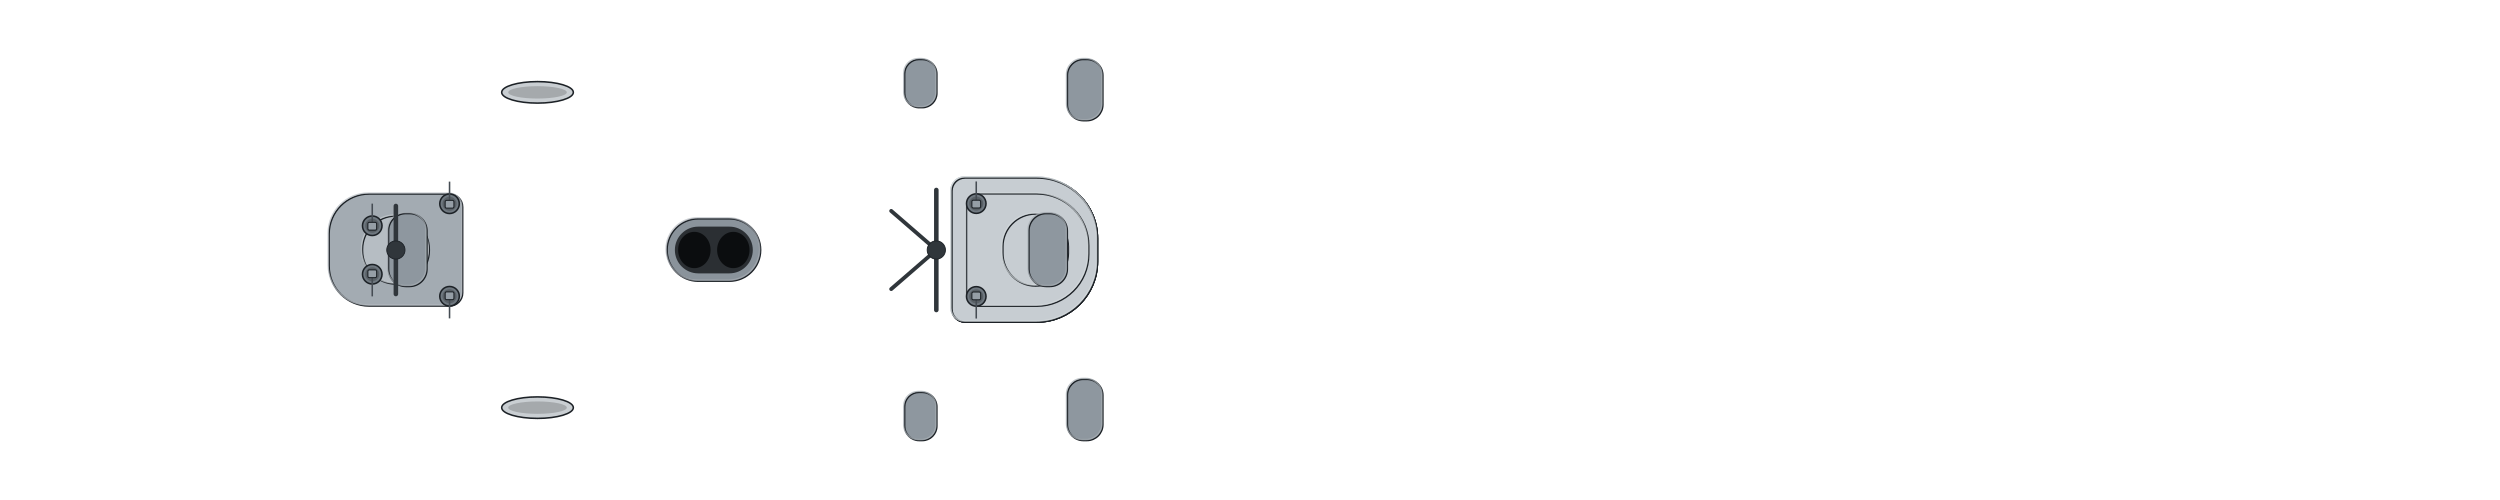
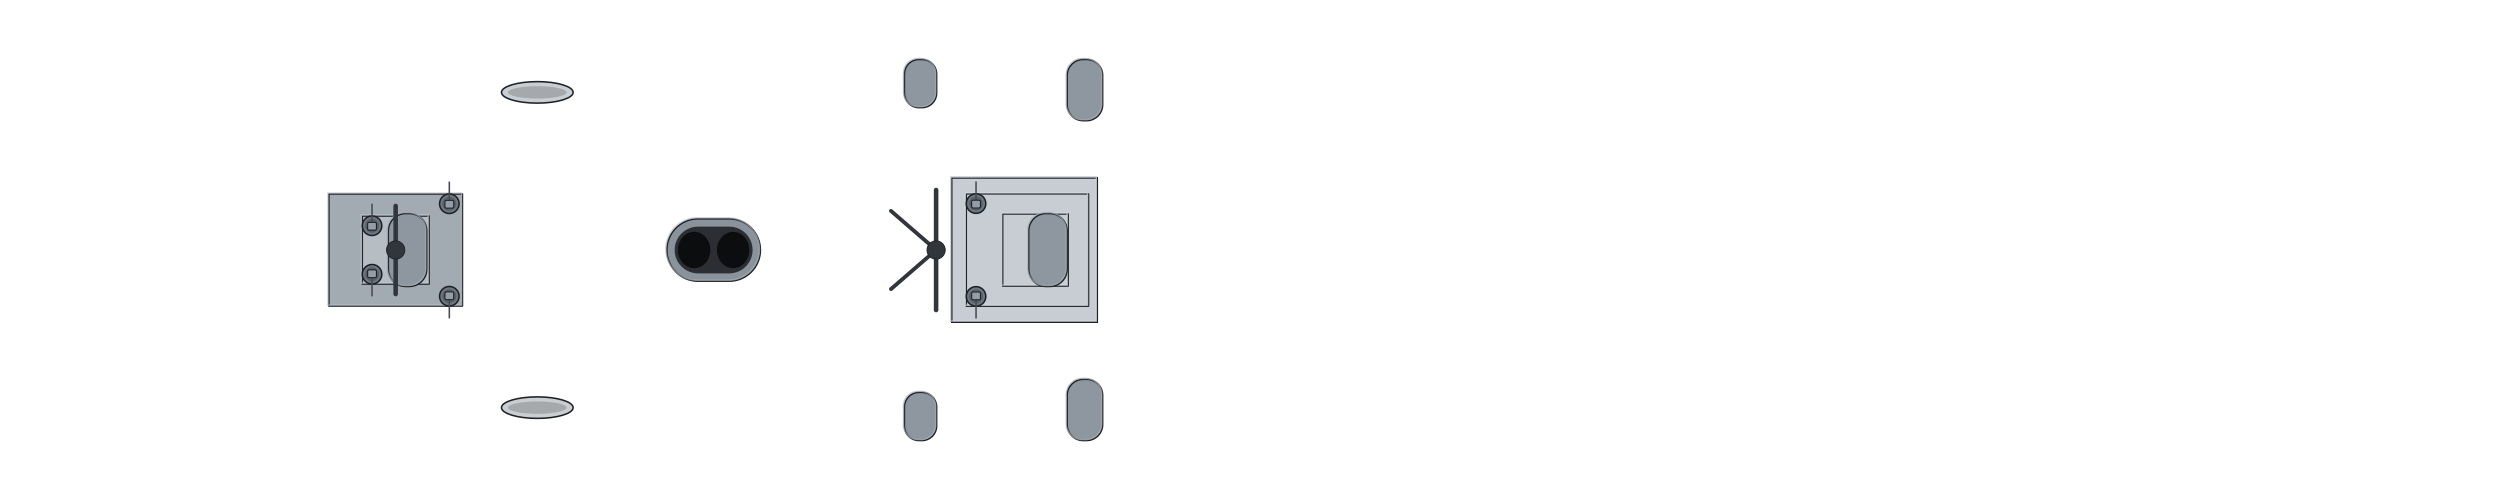
<svg xmlns="http://www.w3.org/2000/svg" width="1920" height="384" viewBox="-96 -19.2 192 38.4" shape-rendering="geometricPrecision">
  <defs>
    <clipPath id="hullclip">
      <path d="M-91.75,-1.536 L-91.743,-1.718 L-91.723,-1.899 L-91.69,-2.08 L-91.643,-2.261 L-91.583,-2.441 L-91.509,-2.622 L-91.422,-2.802 L-91.322,-2.983 L-91.208,-3.163 L-91.081,-3.342 L-90.941,-3.522 L-90.787,-3.701 L-90.62,-3.88 L-90.44,-4.058 L-90.247,-4.236 L-90.041,-4.414 L-89.821,-4.591 L-89.588,-4.767 L-89.343,-4.943 L-89.084,-5.119 L-88.812,-5.293 L-88.527,-5.468 L-88.23,-5.641 L-87.919,-5.814 L-87.596,-5.986 L-87.259,-6.158 L-86.91,-6.328 L-86.549,-6.498 L-86.175,-6.667 L-85.788,-6.835 L-85.388,-7.003 L-84.977,-7.169 L-84.552,-7.335 L-84.116,-7.499 L-83.667,-7.663 L-83.206,-7.825 L-82.732,-7.987 L-82.247,-8.147 L-81.75,-8.306 L-81.241,-8.465 L-80.719,-8.622 L-80.187,-8.777 L-79.642,-8.932 L-79.086,-9.085 L-78.518,-9.238 L-77.939,-9.388 L-77.348,-9.538 L-76.746,-9.686 L-76.133,-9.833 L-75.509,-9.978 L-74.874,-10.122 L-74.227,-10.265 L-73.57,-10.406 L-72.903,-10.545 L-72.224,-10.684 L-71.535,-10.82 L-70.836,-10.955 L-70.126,-11.088 L-69.406,-11.22 L-68.676,-11.35 L-67.936,-11.479 L-67.186,-11.605 L-66.426,-11.73 L-65.656,-11.854 L-64.877,-11.975 L-64.088,-12.095 L-63.29,-12.213 L-62.483,-12.329 L-61.667,-12.443 L-60.842,-12.556 L-60.007,-12.666 L-59.164,-12.775 L-58.313,-12.882 L-57.452,-12.986 L-56.584,-13.089 L-55.707,-13.19 L-54.822,-13.289 L-53.929,-13.385 L-53.028,-13.48 L-52.12,-13.572 L-51.204,-13.663 L-50.28,-13.751 L-49.349,-13.837 L-48.411,-13.921 L-47.466,-14.003 L-46.514,-14.083 L-45.555,-14.16 L-44.589,-14.235 L-43.617,-14.308 L-42.638,-14.379 L-41.654,-14.447 L-40.663,-14.513 L-39.666,-14.577 L-38.664,-14.638 L-37.655,-14.697 L-36.642,-14.754 L-35.623,-14.808 L-34.598,-14.86 L-33.569,-14.91 L-32.535,-14.956 L-31.496,-15.001 L-30.453,-15.043 L-29.405,-15.083 L-28.352,-15.12 L-27.296,-15.154 L-26.236,-15.186 L-25.171,-15.215 L-24.103,-15.242 L-23.032,-15.266 L-21.957,-15.288 L-20.879,-15.307 L-19.798,-15.323 L-18.714,-15.337 L-17.628,-15.348 L-16.538,-15.356 L-15.447,-15.362 L-14.353,-15.365 L-13.257,-15.365 L-12.159,-15.365 L-11.059,-15.365 L-9.958,-15.365 L-8.855,-15.365 L-7.751,-15.365 L-6.646,-15.365 L-5.54,-15.365 L-4.433,-15.365 L-3.325,-15.365 L-2.217,-15.365 L-1.109,-15.365 L-0,-15.365 L1.109,-15.365 L2.217,-15.365 L3.325,-15.365 L4.433,-15.365 L5.54,-15.365 L6.646,-15.365 L7.751,-15.365 L8.855,-15.365 L9.958,-15.365 L11.059,-15.365 L12.159,-15.365 L13.257,-15.365 L14.353,-15.364 L15.447,-15.358 L16.538,-15.345 L17.628,-15.327 L18.714,-15.302 L19.798,-15.272 L20.879,-15.236 L21.957,-15.194 L23.032,-15.146 L24.103,-15.093 L25.171,-15.034 L26.236,-14.97 L27.296,-14.9 L28.352,-14.824 L29.405,-14.744 L30.453,-14.658 L31.496,-14.567 L32.535,-14.471 L33.569,-14.37 L34.598,-14.264 L35.623,-14.153 L36.642,-14.037 L37.655,-13.917 L38.664,-13.793 L39.666,-13.664 L40.663,-13.531 L41.654,-13.393 L42.638,-13.252 L43.617,-13.106 L44.589,-12.957 L45.555,-12.804 L46.514,-12.648 L47.466,-12.488 L48.411,-12.324 L49.349,-12.158 L50.28,-11.988 L51.204,-11.815 L52.12,-11.64 L53.028,-11.461 L53.929,-11.28 L54.822,-11.097 L55.707,-10.911 L56.584,-10.724 L57.452,-10.534 L58.313,-10.342 L59.164,-10.148 L60.007,-9.953 L60.842,-9.756 L61.667,-9.558 L62.483,-9.359 L63.29,-9.159 L64.088,-8.958 L64.877,-8.756 L65.656,-8.553 L66.426,-8.35 L67.186,-8.146 L67.936,-7.942 L68.676,-7.738 L69.406,-7.535 L70.126,-7.331 L70.836,-7.128 L71.535,-6.925 L72.224,-6.723 L72.903,-6.521 L73.57,-6.321 L74.227,-6.121 L74.874,-5.923 L75.509,-5.726 L76.133,-5.53 L76.746,-5.336 L77.348,-5.144 L77.939,-4.954 L78.518,-4.765 L79.086,-4.579 L79.642,-4.395 L80.187,-4.213 L80.719,-4.033 L81.241,-3.857 L81.75,-3.683 L82.247,-3.511 L82.732,-3.343 L83.206,-3.178 L83.667,-3.016 L84.116,-2.857 L84.552,-2.701 L84.977,-2.549 L85.388,-2.401 L85.788,-2.256 L86.175,-2.115 L86.549,-1.978 L86.91,-1.845 L87.259,-1.716 L87.596,-1.591 L87.919,-1.47 L88.23,-1.354 L88.527,-1.242 L88.812,-1.134 L89.084,-1.031 L89.343,-0.932 L89.588,-0.839 L89.821,-0.749 L90.041,-0.665 L90.247,-0.586 L90.44,-0.511 L90.62,-0.441 L90.787,-0.376 L90.941,-0.317 L91.081,-0.262 L91.208,-0.212 L91.322,-0.168 L91.422,-0.129 L91.509,-0.095 L91.583,-0.066 L91.643,-0.042 L91.69,-0.024 L91.723,-0.011 L91.723,0.011 L91.69,0.024 L91.643,0.042 L91.583,0.066 L91.509,0.095 L91.422,0.129 L91.322,0.168 L91.208,0.212 L91.081,0.262 L90.941,0.317 L90.787,0.376 L90.62,0.441 L90.44,0.511 L90.247,0.586 L90.041,0.665 L89.821,0.749 L89.588,0.839 L89.343,0.932 L89.084,1.031 L88.812,1.134 L88.527,1.242 L88.23,1.354 L87.919,1.47 L87.596,1.591 L87.259,1.716 L86.91,1.845 L86.549,1.978 L86.175,2.115 L85.788,2.256 L85.388,2.401 L84.977,2.549 L84.552,2.701 L84.116,2.857 L83.667,3.016 L83.206,3.178 L82.732,3.343 L82.247,3.511 L81.75,3.683 L81.241,3.857 L80.719,4.033 L80.187,4.213 L79.642,4.395 L79.086,4.579 L78.518,4.765 L77.939,4.954 L77.348,5.144 L76.746,5.336 L76.133,5.53 L75.509,5.726 L74.874,5.923 L74.227,6.121 L73.57,6.321 L72.903,6.521 L72.224,6.723 L71.535,6.925 L70.836,7.128 L70.126,7.331 L69.406,7.535 L68.676,7.738 L67.936,7.942 L67.186,8.146 L66.426,8.35 L65.656,8.553 L64.877,8.756 L64.088,8.958 L63.29,9.159 L62.483,9.359 L61.667,9.558 L60.842,9.756 L60.007,9.953 L59.164,10.148 L58.313,10.342 L57.452,10.534 L56.584,10.724 L55.707,10.911 L54.822,11.097 L53.929,11.28 L53.028,11.461 L52.12,11.64 L51.204,11.815 L50.28,11.988 L49.349,12.158 L48.411,12.324 L47.466,12.488 L46.514,12.648 L45.555,12.804 L44.589,12.957 L43.617,13.106 L42.638,13.252 L41.654,13.393 L40.663,13.531 L39.666,13.664 L38.664,13.793 L37.655,13.917 L36.642,14.037 L35.623,14.153 L34.598,14.264 L33.569,14.37 L32.535,14.471 L31.496,14.567 L30.453,14.658 L29.405,14.744 L28.352,14.824 L27.296,14.9 L26.236,14.97 L25.171,15.034 L24.103,15.093 L23.032,15.146 L21.957,15.194 L20.879,15.236 L19.798,15.272 L18.714,15.302 L17.628,15.327 L16.538,15.345 L15.447,15.358 L14.353,15.364 L13.257,15.365 L12.159,15.365 L11.059,15.365 L9.958,15.365 L8.855,15.365 L7.751,15.365 L6.646,15.365 L5.54,15.365 L4.433,15.365 L3.325,15.365 L2.217,15.365 L1.109,15.365 L-0,15.365 L-1.109,15.365 L-2.217,15.365 L-3.325,15.365 L-4.433,15.365 L-5.54,15.365 L-6.646,15.365 L-7.751,15.365 L-8.855,15.365 L-9.958,15.365 L-11.059,15.365 L-12.159,15.365 L-13.257,15.365 L-14.353,15.365 L-15.447,15.362 L-16.538,15.356 L-17.628,15.348 L-18.714,15.337 L-19.798,15.323 L-20.879,15.307 L-21.957,15.288 L-23.032,15.266 L-24.103,15.242 L-25.171,15.215 L-26.236,15.186 L-27.296,15.154 L-28.352,15.12 L-29.405,15.083 L-30.453,15.043 L-31.496,15.001 L-32.535,14.956 L-33.569,14.91 L-34.598,14.86 L-35.623,14.808 L-36.642,14.754 L-37.655,14.697 L-38.664,14.638 L-39.666,14.577 L-40.663,14.513 L-41.654,14.447 L-42.638,14.379 L-43.617,14.308 L-44.589,14.235 L-45.555,14.16 L-46.514,14.083 L-47.466,14.003 L-48.411,13.921 L-49.349,13.837 L-50.28,13.751 L-51.204,13.663 L-52.12,13.572 L-53.028,13.48 L-53.929,13.385 L-54.822,13.289 L-55.707,13.19 L-56.584,13.089 L-57.452,12.986 L-58.313,12.882 L-59.164,12.775 L-60.007,12.666 L-60.842,12.556 L-61.667,12.443 L-62.483,12.329 L-63.29,12.213 L-64.088,12.095 L-64.877,11.975 L-65.656,11.854 L-66.426,11.73 L-67.186,11.605 L-67.936,11.479 L-68.676,11.35 L-69.406,11.22 L-70.126,11.088 L-70.836,10.955 L-71.535,10.82 L-72.224,10.684 L-72.903,10.545 L-73.57,10.406 L-74.227,10.265 L-74.874,10.122 L-75.509,9.978 L-76.133,9.833 L-76.746,9.686 L-77.348,9.538 L-77.939,9.388 L-78.518,9.238 L-79.086,9.085 L-79.642,8.932 L-80.187,8.777 L-80.719,8.622 L-81.241,8.465 L-81.75,8.306 L-82.247,8.147 L-82.732,7.987 L-83.206,7.825 L-83.667,7.663 L-84.116,7.499 L-84.552,7.335 L-84.977,7.169 L-85.388,7.003 L-85.788,6.835 L-86.175,6.667 L-86.549,6.498 L-86.91,6.328 L-87.259,6.158 L-87.596,5.986 L-87.919,5.814 L-88.23,5.641 L-88.527,5.468 L-88.812,5.293 L-89.084,5.119 L-89.343,4.943 L-89.588,4.767 L-89.821,4.591 L-90.041,4.414 L-90.247,4.236 L-90.44,4.058 L-90.62,3.88 L-90.787,3.701 L-90.941,3.522 L-91.081,3.342 L-91.208,3.163 L-91.322,2.983 L-91.422,2.802 L-91.509,2.622 L-91.583,2.441 L-91.643,2.261 L-91.69,2.08 L-91.723,1.899 L-91.743,1.718 L-91.75,1.536 Z" />
    </clipPath>
    <clipPath id="deckclip">
      <path d="M-91.75,-0.986 L-91.743,-1.168 L-91.723,-1.349 L-91.69,-1.53 L-91.643,-1.711 L-91.583,-1.891 L-91.509,-2.072 L-91.422,-2.252 L-91.322,-2.433 L-91.208,-2.613 L-91.081,-2.792 L-90.941,-2.972 L-90.787,-3.151 L-90.62,-3.33 L-90.44,-3.508 L-90.247,-3.686 L-90.041,-3.864 L-89.821,-4.041 L-89.588,-4.217 L-89.343,-4.393 L-89.084,-4.569 L-88.812,-4.743 L-88.527,-4.918 L-88.23,-5.091 L-87.919,-5.264 L-87.596,-5.436 L-87.259,-5.608 L-86.91,-5.778 L-86.549,-5.948 L-86.175,-6.117 L-85.788,-6.285 L-85.388,-6.453 L-84.977,-6.619 L-84.552,-6.785 L-84.116,-6.949 L-83.667,-7.113 L-83.206,-7.275 L-82.732,-7.437 L-82.247,-7.597 L-81.75,-7.756 L-81.241,-7.915 L-80.719,-8.072 L-80.187,-8.227 L-79.642,-8.382 L-79.086,-8.535 L-78.518,-8.688 L-77.939,-8.838 L-77.348,-8.988 L-76.746,-9.136 L-76.133,-9.283 L-75.509,-9.428 L-74.874,-9.572 L-74.227,-9.715 L-73.57,-9.856 L-72.903,-9.995 L-72.224,-10.134 L-71.535,-10.27 L-70.836,-10.405 L-70.126,-10.538 L-69.406,-10.67 L-68.676,-10.8 L-67.936,-10.929 L-67.186,-11.055 L-66.426,-11.18 L-65.656,-11.304 L-64.877,-11.425 L-64.088,-11.545 L-63.29,-11.663 L-62.483,-11.779 L-61.667,-11.893 L-60.842,-12.006 L-60.007,-12.116 L-59.164,-12.225 L-58.313,-12.332 L-57.452,-12.436 L-56.584,-12.539 L-55.707,-12.64 L-54.822,-12.739 L-53.929,-12.835 L-53.028,-12.93 L-52.12,-13.022 L-51.204,-13.113 L-50.28,-13.201 L-49.349,-13.287 L-48.411,-13.371 L-47.466,-13.453 L-46.514,-13.533 L-45.555,-13.61 L-44.589,-13.685 L-43.617,-13.758 L-42.638,-13.829 L-41.654,-13.897 L-40.663,-13.963 L-39.666,-14.027 L-38.664,-14.088 L-37.655,-14.147 L-36.642,-14.204 L-35.623,-14.258 L-34.598,-14.31 L-33.569,-14.36 L-32.535,-14.406 L-31.496,-14.451 L-30.453,-14.493 L-29.405,-14.533 L-28.352,-14.57 L-27.296,-14.604 L-26.236,-14.636 L-25.171,-14.665 L-24.103,-14.692 L-23.032,-14.716 L-21.957,-14.738 L-20.879,-14.757 L-19.798,-14.773 L-18.714,-14.787 L-17.628,-14.798 L-16.538,-14.806 L-15.447,-14.812 L-14.353,-14.815 L-13.257,-14.815 L-12.159,-14.815 L-11.059,-14.815 L-9.958,-14.815 L-8.855,-14.815 L-7.751,-14.815 L-6.646,-14.815 L-5.54,-14.815 L-4.433,-14.815 L-3.325,-14.815 L-2.217,-14.815 L-1.109,-14.815 L-0,-14.815 L1.109,-14.815 L2.217,-14.815 L3.325,-14.815 L4.433,-14.815 L5.54,-14.815 L6.646,-14.815 L7.751,-14.815 L8.855,-14.815 L9.958,-14.815 L11.059,-14.815 L12.159,-14.815 L13.257,-14.815 L14.353,-14.814 L15.447,-14.808 L16.538,-14.795 L17.628,-14.777 L18.714,-14.752 L19.798,-14.722 L20.879,-14.686 L21.957,-14.644 L23.032,-14.596 L24.103,-14.543 L25.171,-14.484 L26.236,-14.42 L27.296,-14.35 L28.352,-14.274 L29.405,-14.194 L30.453,-14.108 L31.496,-14.017 L32.535,-13.921 L33.569,-13.82 L34.598,-13.714 L35.623,-13.603 L36.642,-13.487 L37.655,-13.367 L38.664,-13.243 L39.666,-13.114 L40.663,-12.981 L41.654,-12.843 L42.638,-12.702 L43.617,-12.556 L44.589,-12.407 L45.555,-12.254 L46.514,-12.098 L47.466,-11.938 L48.411,-11.774 L49.349,-11.608 L50.28,-11.438 L51.204,-11.265 L52.12,-11.09 L53.028,-10.911 L53.929,-10.73 L54.822,-10.547 L55.707,-10.361 L56.584,-10.174 L57.452,-9.984 L58.313,-9.792 L59.164,-9.598 L60.007,-9.403 L60.842,-9.206 L61.667,-9.008 L62.483,-8.809 L63.29,-8.609 L64.088,-8.408 L64.877,-8.206 L65.656,-8.003 L66.426,-7.8 L67.186,-7.596 L67.936,-7.392 L68.676,-7.188 L69.406,-6.985 L70.126,-6.781 L70.836,-6.578 L71.535,-6.375 L72.224,-6.173 L72.903,-5.971 L73.57,-5.771 L74.227,-5.571 L74.874,-5.373 L75.509,-5.176 L76.133,-4.98 L76.746,-4.786 L77.348,-4.594 L77.939,-4.404 L78.518,-4.215 L79.086,-4.029 L79.642,-3.845 L80.187,-3.663 L80.719,-3.483 L81.241,-3.307 L81.75,-3.133 L82.247,-2.961 L82.732,-2.793 L83.206,-2.628 L83.667,-2.466 L84.116,-2.307 L84.552,-2.151 L84.977,-1.999 L85.388,-1.851 L85.788,-1.706 L86.175,-1.565 L86.549,-1.428 L86.91,-1.295 L87.259,-1.166 L87.596,-1.041 L87.919,-0.92 L88.23,-0.804 L88.527,-0.692 L88.812,-0.584 L89.084,-0.481 L89.343,-0.382 L89.588,-0.289 L89.821,-0.199 L90.041,-0.115 L90.247,-0.036 L90.247,0.036 L90.041,0.115 L89.821,0.199 L89.588,0.289 L89.343,0.382 L89.084,0.481 L88.812,0.584 L88.527,0.692 L88.23,0.804 L87.919,0.92 L87.596,1.041 L87.259,1.166 L86.91,1.295 L86.549,1.428 L86.175,1.565 L85.788,1.706 L85.388,1.851 L84.977,1.999 L84.552,2.151 L84.116,2.307 L83.667,2.466 L83.206,2.628 L82.732,2.793 L82.247,2.961 L81.75,3.133 L81.241,3.307 L80.719,3.483 L80.187,3.663 L79.642,3.845 L79.086,4.029 L78.518,4.215 L77.939,4.404 L77.348,4.594 L76.746,4.786 L76.133,4.98 L75.509,5.176 L74.874,5.373 L74.227,5.571 L73.57,5.771 L72.903,5.971 L72.224,6.173 L71.535,6.375 L70.836,6.578 L70.126,6.781 L69.406,6.985 L68.676,7.188 L67.936,7.392 L67.186,7.596 L66.426,7.8 L65.656,8.003 L64.877,8.206 L64.088,8.408 L63.29,8.609 L62.483,8.809 L61.667,9.008 L60.842,9.206 L60.007,9.403 L59.164,9.598 L58.313,9.792 L57.452,9.984 L56.584,10.174 L55.707,10.361 L54.822,10.547 L53.929,10.73 L53.028,10.911 L52.12,11.09 L51.204,11.265 L50.28,11.438 L49.349,11.608 L48.411,11.774 L47.466,11.938 L46.514,12.098 L45.555,12.254 L44.589,12.407 L43.617,12.556 L42.638,12.702 L41.654,12.843 L40.663,12.981 L39.666,13.114 L38.664,13.243 L37.655,13.367 L36.642,13.487 L35.623,13.603 L34.598,13.714 L33.569,13.82 L32.535,13.921 L31.496,14.017 L30.453,14.108 L29.405,14.194 L28.352,14.274 L27.296,14.35 L26.236,14.42 L25.171,14.484 L24.103,14.543 L23.032,14.596 L21.957,14.644 L20.879,14.686 L19.798,14.722 L18.714,14.752 L17.628,14.777 L16.538,14.795 L15.447,14.808 L14.353,14.814 L13.257,14.815 L12.159,14.815 L11.059,14.815 L9.958,14.815 L8.855,14.815 L7.751,14.815 L6.646,14.815 L5.54,14.815 L4.433,14.815 L3.325,14.815 L2.217,14.815 L1.109,14.815 L-0,14.815 L-1.109,14.815 L-2.217,14.815 L-3.325,14.815 L-4.433,14.815 L-5.54,14.815 L-6.646,14.815 L-7.751,14.815 L-8.855,14.815 L-9.958,14.815 L-11.059,14.815 L-12.159,14.815 L-13.257,14.815 L-14.353,14.815 L-15.447,14.812 L-16.538,14.806 L-17.628,14.798 L-18.714,14.787 L-19.798,14.773 L-20.879,14.757 L-21.957,14.738 L-23.032,14.716 L-24.103,14.692 L-25.171,14.665 L-26.236,14.636 L-27.296,14.604 L-28.352,14.57 L-29.405,14.533 L-30.453,14.493 L-31.496,14.451 L-32.535,14.406 L-33.569,14.36 L-34.598,14.31 L-35.623,14.258 L-36.642,14.204 L-37.655,14.147 L-38.664,14.088 L-39.666,14.027 L-40.663,13.963 L-41.654,13.897 L-42.638,13.829 L-43.617,13.758 L-44.589,13.685 L-45.555,13.61 L-46.514,13.533 L-47.466,13.453 L-48.411,13.371 L-49.349,13.287 L-50.28,13.201 L-51.204,13.113 L-52.12,13.022 L-53.028,12.93 L-53.929,12.835 L-54.822,12.739 L-55.707,12.64 L-56.584,12.539 L-57.452,12.436 L-58.313,12.332 L-59.164,12.225 L-60.007,12.116 L-60.842,12.006 L-61.667,11.893 L-62.483,11.779 L-63.29,11.663 L-64.088,11.545 L-64.877,11.425 L-65.656,11.304 L-66.426,11.18 L-67.186,11.055 L-67.936,10.929 L-68.676,10.8 L-69.406,10.67 L-70.126,10.538 L-70.836,10.405 L-71.535,10.27 L-72.224,10.134 L-72.903,9.995 L-73.57,9.856 L-74.227,9.715 L-74.874,9.572 L-75.509,9.428 L-76.133,9.283 L-76.746,9.136 L-77.348,8.988 L-77.939,8.838 L-78.518,8.688 L-79.086,8.535 L-79.642,8.382 L-80.187,8.227 L-80.719,8.072 L-81.241,7.915 L-81.75,7.756 L-82.247,7.597 L-82.732,7.437 L-83.206,7.275 L-83.667,7.113 L-84.116,6.949 L-84.552,6.785 L-84.977,6.619 L-85.388,6.453 L-85.788,6.285 L-86.175,6.117 L-86.549,5.948 L-86.91,5.778 L-87.259,5.608 L-87.596,5.436 L-87.919,5.264 L-88.23,5.091 L-88.527,4.918 L-88.812,4.743 L-89.084,4.569 L-89.343,4.393 L-89.588,4.217 L-89.821,4.041 L-90.041,3.864 L-90.247,3.686 L-90.44,3.508 L-90.62,3.33 L-90.787,3.151 L-90.941,2.972 L-91.081,2.792 L-91.208,2.613 L-91.322,2.433 L-91.422,2.252 L-91.509,2.072 L-91.583,1.891 L-91.643,1.711 L-91.69,1.53 L-91.723,1.349 L-91.743,1.168 L-91.75,0.986 Z" />
    </clipPath>
  </defs>
-   <path d="M-21.891,-5.531 L-16.363,-5.531 A4.646,4.646 0 0 1 -11.716,-0.885 L-11.716,0.885 A4.646,4.646 0 0 1 -16.363,5.531 L-21.891,5.531 A1,1 0 0 1 -22.891,4.531 L-22.891,-4.531 A1,1 0 0 1 -21.891,-5.531 Z" fill="#a3abb2" stroke="#1c2126" stroke-width="0.12" stroke-linejoin="round" />
-   <path d="M-21.891,-5.531 L-16.363,-5.531 A4.646,4.646 0 0 1 -11.716,-0.885 L-11.716,0.885 A4.646,4.646 0 0 1 -16.363,5.531 L-21.891,5.531 A1,1 0 0 1 -22.891,4.531 L-22.891,-4.531 A1,1 0 0 1 -21.891,-5.531 Z" fill="none" stroke="#bac0c5" stroke-width="0.108" transform="translate(-0.072,-0.072)" stroke-opacity="0.7" />
-   <path d="M-21.891,-5.531 L-16.363,-5.531 A4.646,4.646 0 0 1 -11.716,-0.885 L-11.716,0.885 A4.646,4.646 0 0 1 -16.363,5.531 L-21.891,5.531 A1,1 0 0 1 -22.891,4.531 L-22.891,-4.531 A1,1 0 0 1 -21.891,-5.531 Z" fill="#b6bdc3" stroke="#1c2126" stroke-width="0.12" stroke-linejoin="round" />
-   <path d="M-21.891,-5.531 L-16.363,-5.531 A4.646,4.646 0 0 1 -11.716,-0.885 L-11.716,0.885 A4.646,4.646 0 0 1 -16.363,5.531 L-21.891,5.531 A1,1 0 0 1 -22.891,4.531 L-22.891,-4.531 A1,1 0 0 1 -21.891,-5.531 Z" fill="none" stroke="#c8ced2" stroke-width="0.108" transform="translate(-0.072,-0.072)" stroke-opacity="0.7" />
-   <path d="M-21.891,-5.531 L-16.363,-5.531 A4.646,4.646 0 0 1 -11.716,-0.885 L-11.716,0.885 A4.646,4.646 0 0 1 -16.363,5.531 L-21.891,5.531 A1,1 0 0 1 -22.891,4.531 L-22.891,-4.531 A1,1 0 0 1 -21.891,-5.531 Z" fill="#c7cdd2" stroke="#1c2126" stroke-width="0.12" stroke-linejoin="round" />
-   <path d="M-21.891,-5.531 L-16.363,-5.531 A4.646,4.646 0 0 1 -11.716,-0.885 L-11.716,0.885 A4.646,4.646 0 0 1 -16.363,5.531 L-21.891,5.531 A1,1 0 0 1 -22.891,4.531 L-22.891,-4.531 A1,1 0 0 1 -21.891,-5.531 Z" fill="none" stroke="#d5dadd" stroke-width="0.108" transform="translate(-0.072,-0.072)" stroke-opacity="0.7" />
-   <path d="M-21.891,-5.531 L-16.363,-5.531 A4.646,4.646 0 0 1 -11.716,-0.885 L-11.716,0.885 A4.646,4.646 0 0 1 -16.363,5.531 L-21.891,5.531 A1,1 0 0 1 -22.891,4.531 L-22.891,-4.531 A1,1 0 0 1 -21.891,-5.531 Z" fill="#c7cdd2" stroke="#1c2126" stroke-width="0.12" stroke-linejoin="round" />
-   <path d="M-21.891,-5.531 L-16.363,-5.531 A4.646,4.646 0 0 1 -11.716,-0.885 L-11.716,0.885 A4.646,4.646 0 0 1 -16.363,5.531 L-21.891,5.531 A1,1 0 0 1 -22.891,4.531 L-22.891,-4.531 A1,1 0 0 1 -21.891,-5.531 Z" fill="none" stroke="#d5dadd" stroke-width="0.108" transform="translate(-0.072,-0.072)" stroke-opacity="0.7" />
-   <path d="M-20.774,-4.314 L-16.369,-4.314 A3.983,3.983 0 0 1 -12.387,-0.332 L-12.387,0.332 A3.983,3.983 0 0 1 -16.369,4.314 L-20.774,4.314 A1,1 0 0 1 -21.774,3.314 L-21.774,-3.314 A1,1 0 0 1 -20.774,-4.314 Z" fill="#c7cdd2" stroke="#1c2126" stroke-width="0.12" stroke-linejoin="round" />
-   <path d="M-20.774,-4.314 L-16.369,-4.314 A3.983,3.983 0 0 1 -12.387,-0.332 L-12.387,0.332 A3.983,3.983 0 0 1 -16.369,4.314 L-20.774,4.314 A1,1 0 0 1 -21.774,3.314 L-21.774,-3.314 A1,1 0 0 1 -20.774,-4.314 Z" fill="none" stroke="#d5dadd" stroke-width="0.108" transform="translate(-0.072,-0.072)" stroke-opacity="0.7" />
-   <path d="M-16.466,-2.766 L-16.466,-2.766 A2.514,2.514 0 0 1 -13.951,-0.251 L-13.951,0.251 A2.514,2.514 0 0 1 -16.466,2.766 L-16.466,2.766 A2.514,2.514 0 0 1 -18.98,0.251 L-18.98,-0.251 A2.514,2.514 0 0 1 -16.466,-2.766 Z" fill="#c7cdd2" stroke="#1c2126" stroke-width="0.12" stroke-linejoin="round" />
-   <path d="M-16.466,-2.766 L-16.466,-2.766 A2.514,2.514 0 0 1 -13.951,-0.251 L-13.951,0.251 A2.514,2.514 0 0 1 -16.466,2.766 L-16.466,2.766 A2.514,2.514 0 0 1 -18.98,0.251 L-18.98,-0.251 A2.514,2.514 0 0 1 -16.466,-2.766 Z" fill="none" stroke="#d5dadd" stroke-width="0.108" transform="translate(-0.072,-0.072)" stroke-opacity="0.7" />
-   <path d="M-67.652,-4.302 L-61.468,-4.302 A1,1 0 0 1 -60.468,-3.302 L-60.468,3.302 A1,1 0 0 1 -61.468,4.302 L-67.652,4.302 A3.073,3.073 0 0 1 -70.725,1.229 L-70.725,-1.229 A3.073,3.073 0 0 1 -67.652,-4.302 Z" fill="#a3abb2" stroke="#1c2126" stroke-width="0.12" stroke-linejoin="round" />
-   <path d="M-67.652,-4.302 L-61.468,-4.302 A1,1 0 0 1 -60.468,-3.302 L-60.468,3.302 A1,1 0 0 1 -61.468,4.302 L-67.652,4.302 A3.073,3.073 0 0 1 -70.725,1.229 L-70.725,-1.229 A3.073,3.073 0 0 1 -67.652,-4.302 Z" fill="none" stroke="#bac0c5" stroke-width="0.108" transform="translate(-0.072,-0.072)" stroke-opacity="0.7" />
-   <path d="M-65.597,-2.612 L-65.597,-2.612 A2.564,2.564 0 0 1 -63.032,-0.048 L-63.032,0.048 A2.564,2.564 0 0 1 -65.597,2.612 L-65.597,2.612 A2.564,2.564 0 0 1 -68.161,0.048 L-68.161,-0.048 A2.564,2.564 0 0 1 -65.597,-2.612 Z" fill="#b6bdc3" stroke="#1c2126" stroke-width="0.12" stroke-linejoin="round" />
-   <path d="M-65.597,-2.612 L-65.597,-2.612 A2.564,2.564 0 0 1 -63.032,-0.048 L-63.032,0.048 A2.564,2.564 0 0 1 -65.597,2.612 L-65.597,2.612 A2.564,2.564 0 0 1 -68.161,0.048 L-68.161,-0.048 A2.564,2.564 0 0 1 -65.597,-2.612 Z" fill="none" stroke="#c8ced2" stroke-width="0.108" transform="translate(-0.072,-0.072)" stroke-opacity="0.7" />
-   <path d="M-15.653,-2.8 L-15.358,-2.8 A1.328,1.328 0 0 1 -14.03,-1.472 L-14.03,1.472 A1.328,1.328 0 0 1 -15.358,2.8 L-15.653,2.8 A1.328,1.328 0 0 1 -16.98,1.472 L-16.98,-1.472 A1.328,1.328 0 0 1 -15.653,-2.8 Z" fill="#8e979f" stroke="#1c2126" stroke-width="0.12" stroke-linejoin="round" />
-   <path d="M-15.653,-2.8 L-15.358,-2.8 A1.328,1.328 0 0 1 -14.03,-1.472 L-14.03,1.472 A1.328,1.328 0 0 1 -15.358,2.8 L-15.653,2.8 A1.328,1.328 0 0 1 -16.98,1.472 L-16.98,-1.472 A1.328,1.328 0 0 1 -15.653,-2.8 Z" fill="none" stroke="#aab1b7" stroke-width="0.108" transform="translate(-0.072,-0.072)" stroke-opacity="0.7" />
-   <path d="M-64.834,-2.8 L-64.539,-2.8 A1.328,1.328 0 0 1 -63.211,-1.472 L-63.211,1.472 A1.328,1.328 0 0 1 -64.539,2.8 L-64.834,2.8 A1.328,1.328 0 0 1 -66.161,1.472 L-66.161,-1.472 A1.328,1.328 0 0 1 -64.834,-2.8 Z" fill="#8e979f" stroke="#1c2126" stroke-width="0.12" stroke-linejoin="round" />
-   <path d="M-64.834,-2.8 L-64.539,-2.8 A1.328,1.328 0 0 1 -63.211,-1.472 L-63.211,1.472 A1.328,1.328 0 0 1 -64.539,2.8 L-64.834,2.8 A1.328,1.328 0 0 1 -66.161,1.472 L-66.161,-1.472 A1.328,1.328 0 0 1 -64.834,-2.8 Z" fill="none" stroke="#aab1b7" stroke-width="0.108" transform="translate(-0.072,-0.072)" stroke-opacity="0.7" />
-   <path d="M-12.799,9.933 L-12.526,9.933 A1.226,1.226 0 0 1 -11.3,11.159 L-11.3,13.407 A1.226,1.226 0 0 1 -12.526,14.633 L-12.799,14.633 A1.226,1.226 0 0 1 -14.025,13.407 L-14.025,11.159 A1.226,1.226 0 0 1 -12.799,9.933 Z" fill="#8e979f" stroke="#1c2126" stroke-width="0.12" stroke-linejoin="round" />
-   <path d="M-12.799,9.933 L-12.526,9.933 A1.226,1.226 0 0 1 -11.3,11.159 L-11.3,13.407 A1.226,1.226 0 0 1 -12.526,14.633 L-12.799,14.633 A1.226,1.226 0 0 1 -14.025,13.407 L-14.025,11.159 A1.226,1.226 0 0 1 -12.799,9.933 Z" fill="none" stroke="#aab1b7" stroke-width="0.108" transform="translate(-0.072,-0.072)" stroke-opacity="0.7" />
-   <path d="M-12.799,-14.633 L-12.526,-14.633 A1.226,1.226 0 0 1 -11.3,-13.407 L-11.3,-11.159 A1.226,1.226 0 0 1 -12.526,-9.933 L-12.799,-9.933 A1.226,1.226 0 0 1 -14.025,-11.159 L-14.025,-13.407 A1.226,1.226 0 0 1 -12.799,-14.633 Z" fill="#8e979f" stroke="#1c2126" stroke-width="0.12" stroke-linejoin="round" />
-   <path d="M-12.799,-14.633 L-12.526,-14.633 A1.226,1.226 0 0 1 -11.3,-13.407 L-11.3,-11.159 A1.226,1.226 0 0 1 -12.526,-9.933 L-12.799,-9.933 A1.226,1.226 0 0 1 -14.025,-11.159 L-14.025,-13.407 A1.226,1.226 0 0 1 -12.799,-14.633 Z" fill="none" stroke="#aab1b7" stroke-width="0.108" transform="translate(-0.072,-0.072)" stroke-opacity="0.7" />
-   <path d="M-25.411,10.933 L-25.164,10.933 A1.114,1.114 0 0 1 -24.05,12.047 L-24.05,13.519 A1.114,1.114 0 0 1 -25.164,14.633 L-25.411,14.633 A1.114,1.114 0 0 1 -26.525,13.519 L-26.525,12.047 A1.114,1.114 0 0 1 -25.411,10.933 Z" fill="#8e979f" stroke="#1c2126" stroke-width="0.12" stroke-linejoin="round" />
-   <path d="M-25.411,10.933 L-25.164,10.933 A1.114,1.114 0 0 1 -24.05,12.047 L-24.05,13.519 A1.114,1.114 0 0 1 -25.164,14.633 L-25.411,14.633 A1.114,1.114 0 0 1 -26.525,13.519 L-26.525,12.047 A1.114,1.114 0 0 1 -25.411,10.933 Z" fill="none" stroke="#aab1b7" stroke-width="0.108" transform="translate(-0.072,-0.072)" stroke-opacity="0.7" />
-   <path d="M-25.411,-14.633 L-25.164,-14.633 A1.114,1.114 0 0 1 -24.05,-13.519 L-24.05,-12.047 A1.114,1.114 0 0 1 -25.164,-10.933 L-25.411,-10.933 A1.114,1.114 0 0 1 -26.525,-12.047 L-26.525,-13.519 A1.114,1.114 0 0 1 -25.411,-14.633 Z" fill="#8e979f" stroke="#1c2126" stroke-width="0.12" stroke-linejoin="round" />
-   <path d="M-25.411,-14.633 L-25.164,-14.633 A1.114,1.114 0 0 1 -24.05,-13.519 L-24.05,-12.047 A1.114,1.114 0 0 1 -25.164,-10.933 L-25.411,-10.933 A1.114,1.114 0 0 1 -26.525,-12.047 L-26.525,-13.519 A1.114,1.114 0 0 1 -25.411,-14.633 Z" fill="none" stroke="#aab1b7" stroke-width="0.108" transform="translate(-0.072,-0.072)" stroke-opacity="0.7" />
-   <g transform="translate(-61.475,3.552) rotate(90)">
+   <path d="M-11.732,5.531 L-22.907,5.531 L-22.907,-5.531 L-11.732,-5.531 Z" fill="#a3abb2" stroke="#1c2126" stroke-width="0.12" stroke-linejoin="round" />
+   <path d="M-11.732,5.531 L-22.907,5.531 L-22.907,-5.531 L-11.732,-5.531 Z" fill="none" stroke="#bac0c5" stroke-width="0.108" transform="translate(-0.072,-0.072)" stroke-opacity="0.7" />
+   <path d="M-11.732,-5.531 L-11.732,5.531 L-22.907,5.531 L-22.907,-5.531 Z" fill="#b6bdc3" stroke="#1c2126" stroke-width="0.12" stroke-linejoin="round" />
+   <path d="M-11.732,-5.531 L-11.732,5.531 L-22.907,5.531 L-22.907,-5.531 Z" fill="none" stroke="#c8ced2" stroke-width="0.108" transform="translate(-0.072,-0.072)" stroke-opacity="0.7" />
+   <path d="M-11.732,-5.531 L-11.732,5.531 L-22.907,5.531 L-22.907,-5.531 Z" fill="#c7cdd2" stroke="#1c2126" stroke-width="0.12" stroke-linejoin="round" />
+   <path d="M-11.732,-5.531 L-11.732,5.531 L-22.907,5.531 L-22.907,-5.531 Z" fill="none" stroke="#d5dadd" stroke-width="0.108" transform="translate(-0.072,-0.072)" stroke-opacity="0.7" />
+   <path d="M-11.732,5.531 L-22.907,5.531 L-22.907,-5.531 L-11.732,-5.531 Z" fill="#c7cdd2" stroke="#1c2126" stroke-width="0.12" stroke-linejoin="round" />
+   <path d="M-11.732,5.531 L-22.907,5.531 L-22.907,-5.531 L-11.732,-5.531 Z" fill="none" stroke="#d5dadd" stroke-width="0.108" transform="translate(-0.072,-0.072)" stroke-opacity="0.7" />
+   <path d="M-12.403,4.314 L-21.79,4.314 L-21.79,-4.314 L-12.403,-4.314 Z" fill="#c7cdd2" stroke="#1c2126" stroke-width="0.12" stroke-linejoin="round" />
+   <path d="M-12.403,4.314 L-21.79,4.314 L-21.79,-4.314 L-12.403,-4.314 Z" fill="none" stroke="#d5dadd" stroke-width="0.108" transform="translate(-0.072,-0.072)" stroke-opacity="0.7" />
+   <path d="M-13.967,2.766 L-18.996,2.766 L-18.996,-2.766 L-13.967,-2.766 Z" fill="#c7cdd2" stroke="#1c2126" stroke-width="0.12" stroke-linejoin="round" />
+   <path d="M-13.967,2.766 L-18.996,2.766 L-18.996,-2.766 L-13.967,-2.766 Z" fill="none" stroke="#d5dadd" stroke-width="0.108" transform="translate(-0.072,-0.072)" stroke-opacity="0.7" />
+   <path d="M-60.484,4.302 L-70.742,4.302 L-70.742,-4.302 L-60.484,-4.302 Z" fill="#a3abb2" stroke="#1c2126" stroke-width="0.12" stroke-linejoin="round" />
+   <path d="M-60.484,4.302 L-70.742,4.302 L-70.742,-4.302 L-60.484,-4.302 Z" fill="none" stroke="#bac0c5" stroke-width="0.108" transform="translate(-0.072,-0.072)" stroke-opacity="0.7" />
+   <path d="M-63.048,2.612 L-68.177,2.612 L-68.177,-2.612 L-63.048,-2.612 Z" fill="#b6bdc3" stroke="#1c2126" stroke-width="0.12" stroke-linejoin="round" />
+   <path d="M-63.048,2.612 L-68.177,2.612 L-68.177,-2.612 L-63.048,-2.612 Z" fill="none" stroke="#c8ced2" stroke-width="0.108" transform="translate(-0.072,-0.072)" stroke-opacity="0.7" />
+   <path d="M-15.668,-2.8 L-15.373,-2.8 A1.328,1.328 0 0 1 -14.046,-1.472 L-14.046,1.472 A1.328,1.328 0 0 1 -15.373,2.8 L-15.668,2.8 A1.328,1.328 0 0 1 -16.996,1.472 L-16.996,-1.472 A1.328,1.328 0 0 1 -15.668,-2.8 Z" fill="#8e979f" stroke="#1c2126" stroke-width="0.12" stroke-linejoin="round" />
+   <path d="M-15.668,-2.8 L-15.373,-2.8 A1.328,1.328 0 0 1 -14.046,-1.472 L-14.046,1.472 A1.328,1.328 0 0 1 -15.373,2.8 L-15.668,2.8 A1.328,1.328 0 0 1 -16.996,1.472 L-16.996,-1.472 A1.328,1.328 0 0 1 -15.668,-2.8 Z" fill="none" stroke="#aab1b7" stroke-width="0.108" transform="translate(-0.072,-0.072)" stroke-opacity="0.7" />
+   <path d="M-64.85,-2.8 L-64.555,-2.8 A1.328,1.328 0 0 1 -63.227,-1.472 L-63.227,1.472 A1.328,1.328 0 0 1 -64.555,2.8 L-64.85,2.8 A1.328,1.328 0 0 1 -66.177,1.472 L-66.177,-1.472 A1.328,1.328 0 0 1 -64.85,-2.8 Z" fill="#8e979f" stroke="#1c2126" stroke-width="0.12" stroke-linejoin="round" />
+   <path d="M-64.85,-2.8 L-64.555,-2.8 A1.328,1.328 0 0 1 -63.227,-1.472 L-63.227,1.472 A1.328,1.328 0 0 1 -64.555,2.8 L-64.85,2.8 A1.328,1.328 0 0 1 -66.177,1.472 L-66.177,-1.472 A1.328,1.328 0 0 1 -64.85,-2.8 Z" fill="none" stroke="#aab1b7" stroke-width="0.108" transform="translate(-0.072,-0.072)" stroke-opacity="0.7" />
+   <path d="M-12.816,9.933 L-12.543,9.933 A1.226,1.226 0 0 1 -11.317,11.159 L-11.317,13.407 A1.226,1.226 0 0 1 -12.543,14.633 L-12.816,14.633 A1.226,1.226 0 0 1 -14.042,13.407 L-14.042,11.159 A1.226,1.226 0 0 1 -12.816,9.933 Z" fill="#8e979f" stroke="#1c2126" stroke-width="0.12" stroke-linejoin="round" />
+   <path d="M-12.816,9.933 L-12.543,9.933 A1.226,1.226 0 0 1 -11.317,11.159 L-11.317,13.407 A1.226,1.226 0 0 1 -12.543,14.633 L-12.816,14.633 A1.226,1.226 0 0 1 -14.042,13.407 L-14.042,11.159 A1.226,1.226 0 0 1 -12.816,9.933 Z" fill="none" stroke="#aab1b7" stroke-width="0.108" transform="translate(-0.072,-0.072)" stroke-opacity="0.7" />
+   <path d="M-12.816,-14.633 L-12.543,-14.633 A1.226,1.226 0 0 1 -11.317,-13.407 L-11.317,-11.159 A1.226,1.226 0 0 1 -12.543,-9.933 L-12.816,-9.933 A1.226,1.226 0 0 1 -14.042,-11.159 L-14.042,-13.407 A1.226,1.226 0 0 1 -12.816,-14.633 Z" fill="#8e979f" stroke="#1c2126" stroke-width="0.12" stroke-linejoin="round" />
+   <path d="M-12.816,-14.633 L-12.543,-14.633 A1.226,1.226 0 0 1 -11.317,-13.407 L-11.317,-11.159 A1.226,1.226 0 0 1 -12.543,-9.933 L-12.816,-9.933 A1.226,1.226 0 0 1 -14.042,-11.159 L-14.042,-13.407 A1.226,1.226 0 0 1 -12.816,-14.633 Z" fill="none" stroke="#aab1b7" stroke-width="0.108" transform="translate(-0.072,-0.072)" stroke-opacity="0.7" />
+   <path d="M-25.428,10.933 L-25.181,10.933 A1.114,1.114 0 0 1 -24.067,12.047 L-24.067,13.519 A1.114,1.114 0 0 1 -25.181,14.633 L-25.428,14.633 A1.114,1.114 0 0 1 -26.542,13.519 L-26.542,12.047 A1.114,1.114 0 0 1 -25.428,10.933 Z" fill="#8e979f" stroke="#1c2126" stroke-width="0.12" stroke-linejoin="round" />
+   <path d="M-25.428,10.933 L-25.181,10.933 A1.114,1.114 0 0 1 -24.067,12.047 L-24.067,13.519 A1.114,1.114 0 0 1 -25.181,14.633 L-25.428,14.633 A1.114,1.114 0 0 1 -26.542,13.519 L-26.542,12.047 A1.114,1.114 0 0 1 -25.428,10.933 Z" fill="none" stroke="#aab1b7" stroke-width="0.108" transform="translate(-0.072,-0.072)" stroke-opacity="0.7" />
+   <path d="M-25.428,-14.633 L-25.181,-14.633 A1.114,1.114 0 0 1 -24.067,-13.519 L-24.067,-12.047 A1.114,1.114 0 0 1 -25.181,-10.933 L-25.428,-10.933 A1.114,1.114 0 0 1 -26.542,-12.047 L-26.542,-13.519 A1.114,1.114 0 0 1 -25.428,-14.633 Z" fill="#8e979f" stroke="#1c2126" stroke-width="0.12" stroke-linejoin="round" />
+   <path d="M-25.428,-14.633 L-25.181,-14.633 A1.114,1.114 0 0 1 -24.067,-13.519 L-24.067,-12.047 A1.114,1.114 0 0 1 -25.181,-10.933 L-25.428,-10.933 A1.114,1.114 0 0 1 -26.542,-12.047 L-26.542,-13.519 A1.114,1.114 0 0 1 -25.428,-14.633 Z" fill="none" stroke="#aab1b7" stroke-width="0.108" transform="translate(-0.072,-0.072)" stroke-opacity="0.7" />
+   <g transform="translate(-61.492,3.552) rotate(90)">
    <circle r="0.75" fill="#6f7880" stroke="#1c2126" stroke-width="0.12" stroke-linejoin="round" />
    <circle r="0.54" fill="#596066" />
    <rect x="0" y="-0.06" width="1.7" height="0.12" fill="#454c53" />
    <rect x="-0.338" y="-0.338" width="0.6" height="0.675" rx="0.112" fill="#959ea6" stroke="#1c2126" stroke-width="0.084" stroke-linejoin="round" />
  </g>
-   <g transform="translate(-61.475,-3.552) rotate(-90)">
+   <g transform="translate(-61.492,-3.552) rotate(-90)">
    <circle r="0.75" fill="#6f7880" stroke="#1c2126" stroke-width="0.12" stroke-linejoin="round" />
    <circle r="0.54" fill="#596066" />
    <rect x="0" y="-0.06" width="1.7" height="0.12" fill="#454c53" />
    <rect x="-0.338" y="-0.338" width="0.6" height="0.675" rx="0.112" fill="#959ea6" stroke="#1c2126" stroke-width="0.084" stroke-linejoin="round" />
  </g>
-   <g transform="translate(-67.411,1.862) rotate(90)">
+   <g transform="translate(-67.427,1.862) rotate(90)">
    <circle r="0.75" fill="#6f7880" stroke="#1c2126" stroke-width="0.12" stroke-linejoin="round" />
    <circle r="0.54" fill="#596066" />
    <rect x="0" y="-0.06" width="1.7" height="0.12" fill="#454c53" />
    <rect x="-0.338" y="-0.338" width="0.6" height="0.675" rx="0.112" fill="#959ea6" stroke="#1c2126" stroke-width="0.084" stroke-linejoin="round" />
  </g>
-   <g transform="translate(-67.411,-1.862) rotate(-90)">
+   <g transform="translate(-67.427,-1.862) rotate(-90)">
    <circle r="0.75" fill="#6f7880" stroke="#1c2126" stroke-width="0.12" stroke-linejoin="round" />
    <circle r="0.54" fill="#596066" />
    <rect x="0" y="-0.06" width="1.7" height="0.12" fill="#454c53" />
    <rect x="-0.338" y="-0.338" width="0.6" height="0.675" rx="0.112" fill="#959ea6" stroke="#1c2126" stroke-width="0.084" stroke-linejoin="round" />
  </g>
-   <g transform="translate(-21.024,3.564) rotate(90)">
+   <g transform="translate(-21.04,3.564) rotate(90)">
    <circle r="0.75" fill="#6f7880" stroke="#1c2126" stroke-width="0.12" stroke-linejoin="round" />
    <circle r="0.54" fill="#596066" />
    <rect x="0" y="-0.06" width="1.7" height="0.12" fill="#454c53" />
    <rect x="-0.338" y="-0.338" width="0.6" height="0.675" rx="0.112" fill="#959ea6" stroke="#1c2126" stroke-width="0.084" stroke-linejoin="round" />
  </g>
-   <g transform="translate(-21.024,-3.564) rotate(-90)">
+   <g transform="translate(-21.04,-3.564) rotate(-90)">
    <circle r="0.75" fill="#6f7880" stroke="#1c2126" stroke-width="0.12" stroke-linejoin="round" />
    <circle r="0.54" fill="#596066" />
    <rect x="0" y="-0.06" width="1.7" height="0.12" fill="#454c53" />
    <rect x="-0.338" y="-0.338" width="0.6" height="0.675" rx="0.112" fill="#959ea6" stroke="#1c2126" stroke-width="0.084" stroke-linejoin="round" />
  </g>
-   <ellipse cx="-54.719" cy="12.107" rx="2.752" ry="0.826" fill="#c9ced2" stroke="#1c2126" stroke-width="0.12" stroke-linejoin="round" />
-   <ellipse cx="-54.719" cy="12.107" rx="2.252" ry="0.476" fill="#a5a9ac" />
-   <ellipse cx="-54.719" cy="-12.107" rx="2.752" ry="0.826" fill="#c9ced2" stroke="#1c2126" stroke-width="0.12" stroke-linejoin="round" />
-   <ellipse cx="-54.719" cy="-12.107" rx="2.252" ry="0.476" fill="#a5a9ac" />
-   <path d="M-42.375,-2.395 L-39.98,-2.395 A2.395,2.395 0 0 1 -37.585,0 L-37.585,0 A2.395,2.395 0 0 1 -39.98,2.395 L-42.375,2.395 A2.395,2.395 0 0 1 -44.77,0 L-44.77,0 A2.395,2.395 0 0 1 -42.375,-2.395 Z" fill="#8a939b" stroke="#1c2126" stroke-width="0.12" stroke-linejoin="round" />
-   <path d="M-42.375,-1.795 L-39.98,-1.795 A1.795,1.795 0 0 1 -38.185,0 L-38.185,0 A1.795,1.795 0 0 1 -39.98,1.795 L-42.375,1.795 A1.795,1.795 0 0 1 -44.17,0 L-44.17,0 A1.795,1.795 0 0 1 -42.375,-1.795 Z" fill="#2b2f33" />
-   <ellipse cx="-42.673" cy="0" rx="1.246" ry="1.395" fill="#0b0d0f" />
-   <ellipse cx="-39.681" cy="0" rx="1.246" ry="1.395" fill="#0b0d0f" />
-   <path d="M-42.375,-2.395 L-39.98,-2.395 A2.395,2.395 0 0 1 -37.585,0 L-37.585,0 A2.395,2.395 0 0 1 -39.98,2.395 L-42.375,2.395 A2.395,2.395 0 0 1 -44.77,0 L-44.77,0 A2.395,2.395 0 0 1 -42.375,-2.395 Z" fill="none" stroke="#adb3b9" stroke-width="0.12" transform="translate(-0.072,-0.072)" stroke-opacity="0.6" />
-   <line x1="-24.091" y1="-4.609" x2="-24.091" y2="4.609" stroke="#30363b" stroke-width="0.35" stroke-linecap="round" />
-   <line x1="-24.091" y1="0" x2="-27.555" y2="3" stroke="#30363b" stroke-width="0.3" stroke-linecap="round" />
-   <line x1="-24.091" y1="0" x2="-27.555" y2="-3" stroke="#30363b" stroke-width="0.3" stroke-linecap="round" />
-   <circle cx="-24.091" cy="0" r="0.7" fill="#30363b" stroke="#1c2126" stroke-width="0.072" stroke-linejoin="round" />
-   <line x1="-65.597" y1="-3.38" x2="-65.597" y2="3.38" stroke="#30363b" stroke-width="0.35" stroke-linecap="round" />
-   <circle cx="-65.597" cy="0" r="0.7" fill="#30363b" stroke="#1c2126" stroke-width="0.072" stroke-linejoin="round" />
+   <ellipse cx="-54.735" cy="12.106" rx="2.752" ry="0.826" fill="#c9ced2" stroke="#1c2126" stroke-width="0.12" stroke-linejoin="round" />
+   <ellipse cx="-54.735" cy="12.106" rx="2.252" ry="0.476" fill="#a5a9ac" />
+   <ellipse cx="-54.735" cy="-12.106" rx="2.752" ry="0.826" fill="#c9ced2" stroke="#1c2126" stroke-width="0.12" stroke-linejoin="round" />
+   <ellipse cx="-54.735" cy="-12.106" rx="2.252" ry="0.476" fill="#a5a9ac" />
+   <path d="M-42.391,-2.395 L-39.996,-2.395 A2.395,2.395 0 0 1 -37.601,0 L-37.601,0 A2.395,2.395 0 0 1 -39.996,2.395 L-42.391,2.395 A2.395,2.395 0 0 1 -44.786,0 L-44.786,0 A2.395,2.395 0 0 1 -42.391,-2.395 Z" fill="#8a939b" stroke="#1c2126" stroke-width="0.12" stroke-linejoin="round" />
+   <path d="M-42.391,-1.795 L-39.996,-1.795 A1.795,1.795 0 0 1 -38.201,0 L-38.201,0 A1.795,1.795 0 0 1 -39.996,1.795 L-42.391,1.795 A1.795,1.795 0 0 1 -44.186,0 L-44.186,0 A1.795,1.795 0 0 1 -42.391,-1.795 Z" fill="#2b2f33" />
+   <ellipse cx="-42.689" cy="0" rx="1.246" ry="1.395" fill="#0b0d0f" />
+   <ellipse cx="-39.697" cy="0" rx="1.246" ry="1.395" fill="#0b0d0f" />
+   <path d="M-42.391,-2.395 L-39.996,-2.395 A2.395,2.395 0 0 1 -37.601,0 L-37.601,0 A2.395,2.395 0 0 1 -39.996,2.395 L-42.391,2.395 A2.395,2.395 0 0 1 -44.786,0 L-44.786,0 A2.395,2.395 0 0 1 -42.391,-2.395 Z" fill="none" stroke="#adb3b9" stroke-width="0.12" transform="translate(-0.072,-0.072)" stroke-opacity="0.6" />
+   <line x1="-24.107" y1="-4.609" x2="-24.107" y2="4.609" stroke="#30363b" stroke-width="0.35" stroke-linecap="round" />
+   <line x1="-24.107" y1="0" x2="-27.572" y2="3" stroke="#30363b" stroke-width="0.3" stroke-linecap="round" />
+   <line x1="-24.107" y1="0" x2="-27.572" y2="-3" stroke="#30363b" stroke-width="0.3" stroke-linecap="round" />
+   <circle cx="-24.107" cy="0" r="0.7" fill="#30363b" stroke="#1c2126" stroke-width="0.072" stroke-linejoin="round" />
+   <line x1="-65.613" y1="-3.38" x2="-65.613" y2="3.38" stroke="#30363b" stroke-width="0.35" stroke-linecap="round" />
+   <circle cx="-65.613" cy="0" r="0.7" fill="#30363b" stroke="#1c2126" stroke-width="0.072" stroke-linejoin="round" />
</svg>
